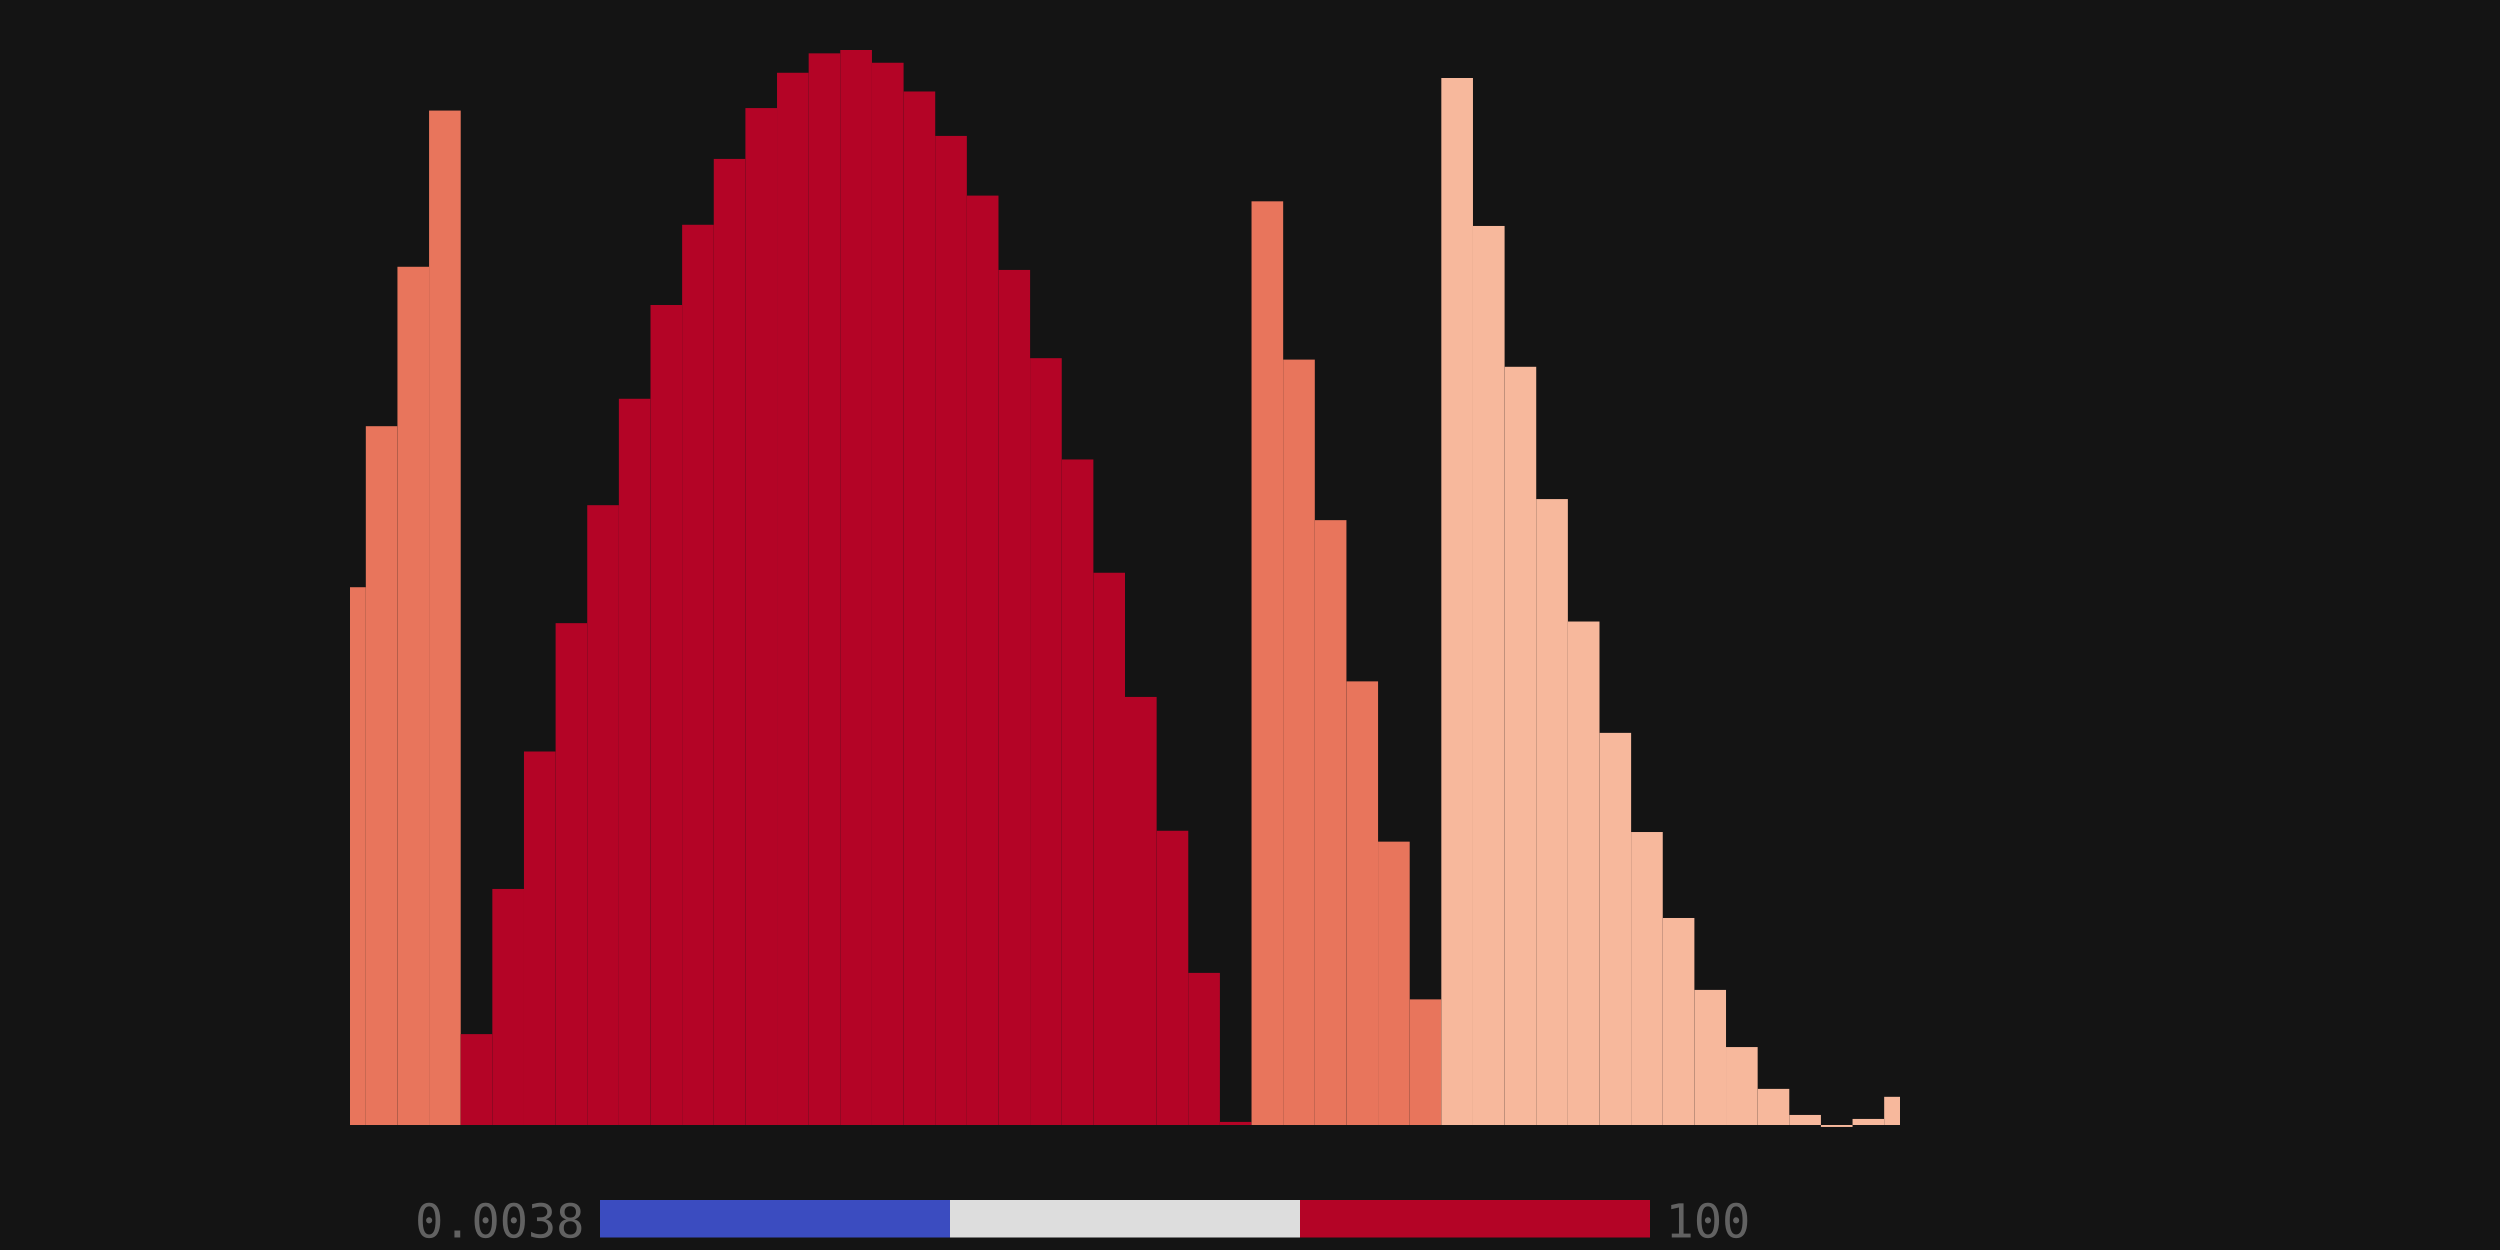
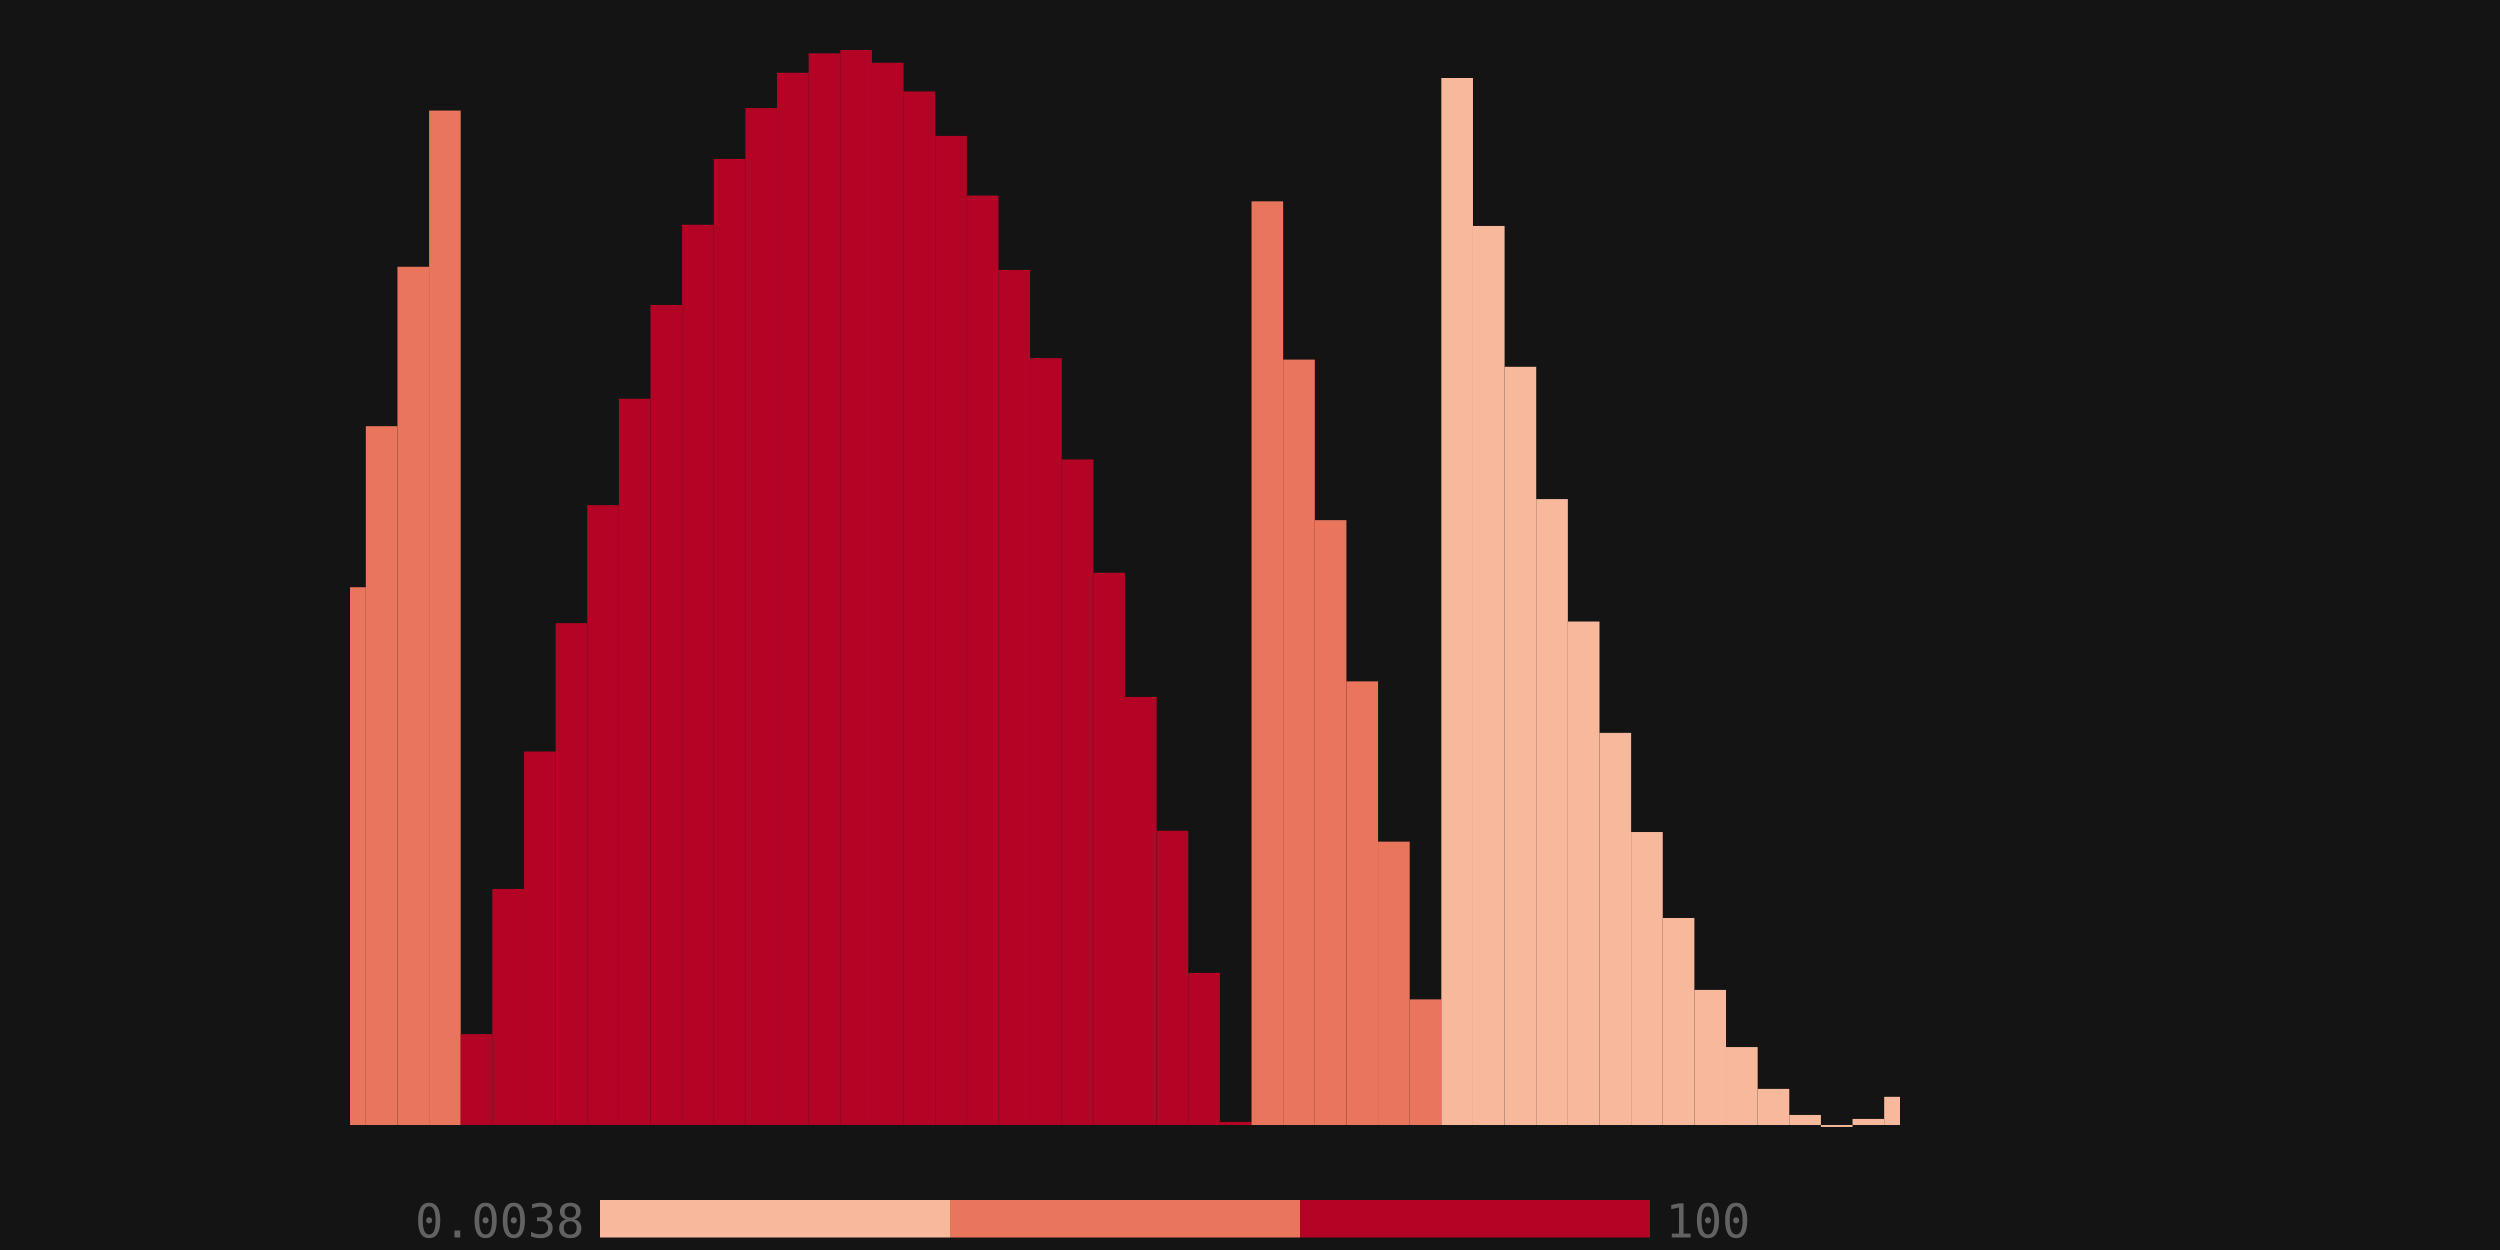
<svg xmlns="http://www.w3.org/2000/svg" viewBox="0 0 640 320" width="640" height="320">
  <rect width="100%" height="100%" fill="#141414" />
  <text x="149.6" y="316.8" text-anchor="end" font-size="12" font-family="monospace" fill="#626262">0.0038</text>
-   <rect x="153.6" y="307.2" width="89.6" height="9.6" fill="#3b4cc0" />
-   <rect x="243.2" y="307.2" width="89.6" height="9.6" fill="#dddddd" />
+   <rect x="153.6" y="307.2" width="89.6" height="9.6" fill="#f7b89c" />
+   <rect x="243.2" y="307.2" width="89.6" height="9.6" fill="#e8755c" />
  <rect x="332.8" y="307.2" width="89.6" height="9.6" fill="#b40426" />
  <text x="426.4" y="316.8" text-anchor="start" font-size="12" font-family="monospace" fill="#626262">100</text>
  <rect x="89.6" y="150.328" width="4.049" height="137.672" fill="#e8755c" />
  <rect x="93.649" y="109.106" width="8.098" height="178.894" fill="#e8755c" />
  <rect x="101.747" y="68.296" width="8.098" height="219.704" fill="#e8755c" />
  <rect x="109.845" y="28.306" width="8.098" height="259.694" fill="#e8755c" />
  <rect x="117.943" y="264.735" width="8.098" height="23.265" fill="#b40426" />
  <rect x="126.041" y="227.571" width="8.098" height="60.429" fill="#b40426" />
  <rect x="134.139" y="192.385" width="8.098" height="95.615" fill="#b40426" />
  <rect x="142.237" y="159.528" width="8.098" height="128.472" fill="#b40426" />
  <rect x="150.335" y="129.329" width="8.098" height="158.671" fill="#b40426" />
  <rect x="158.433" y="102.089" width="8.098" height="185.911" fill="#b40426" />
  <rect x="166.531" y="78.081" width="8.098" height="209.919" fill="#b40426" />
  <rect x="174.629" y="57.545" width="8.098" height="230.455" fill="#b40426" />
  <rect x="182.727" y="40.685" width="8.098" height="247.315" fill="#b40426" />
  <rect x="190.824" y="27.671" width="8.098" height="260.329" fill="#b40426" />
  <rect x="198.922" y="18.632" width="8.098" height="269.368" fill="#b40426" />
  <rect x="207.02" y="13.658" width="8.098" height="274.342" fill="#b40426" />
  <rect x="215.118" y="12.8" width="8.098" height="275.2" fill="#b40426" />
  <rect x="223.216" y="16.066" width="8.098" height="271.934" fill="#b40426" />
  <rect x="231.314" y="23.422" width="8.098" height="264.578" fill="#b40426" />
  <rect x="239.412" y="34.797" width="8.098" height="253.203" fill="#b40426" />
  <rect x="247.51" y="50.075" width="8.098" height="237.925" fill="#b40426" />
  <rect x="255.608" y="69.105" width="8.098" height="218.895" fill="#b40426" />
  <rect x="263.706" y="91.697" width="8.098" height="196.303" fill="#b40426" />
  <rect x="271.804" y="117.623" width="8.098" height="170.377" fill="#b40426" />
  <rect x="279.902" y="146.626" width="8.098" height="141.374" fill="#b40426" />
  <rect x="288" y="178.416" width="8.098" height="109.584" fill="#b40426" />
  <rect x="296.098" y="212.675" width="8.098" height="75.325" fill="#b40426" />
  <rect x="304.196" y="249.061" width="8.098" height="38.939" fill="#b40426" />
  <rect x="312.294" y="287.21" width="8.098" height="0.79" fill="#b40426" />
  <rect x="320.392" y="51.541" width="8.098" height="236.459" fill="#e8755c" />
  <rect x="328.49" y="92.059" width="8.098" height="195.941" fill="#e8755c" />
  <rect x="336.588" y="133.159" width="8.098" height="154.841" fill="#e8755c" />
  <rect x="344.686" y="174.431" width="8.098" height="113.569" fill="#e8755c" />
  <rect x="352.784" y="215.462" width="8.098" height="72.538" fill="#e8755c" />
  <rect x="360.882" y="255.842" width="8.098" height="32.158" fill="#e8755c" />
  <rect x="368.98" y="19.968" width="8.098" height="268.032" fill="#f7b89c" />
  <rect x="377.078" y="57.846" width="8.098" height="230.154" fill="#f7b89c" />
  <rect x="385.176" y="93.899" width="8.098" height="194.101" fill="#f7b89c" />
  <rect x="393.273" y="127.766" width="8.098" height="160.234" fill="#f7b89c" />
  <rect x="401.371" y="159.109" width="8.098" height="128.891" fill="#f7b89c" />
  <rect x="409.469" y="187.614" width="8.098" height="100.386" fill="#f7b89c" />
  <rect x="417.567" y="212.998" width="8.098" height="75.002" fill="#f7b89c" />
  <rect x="425.665" y="235.005" width="8.098" height="52.995" fill="#f7b89c" />
  <rect x="433.763" y="253.416" width="8.098" height="34.584" fill="#f7b89c" />
  <rect x="441.861" y="268.048" width="8.098" height="19.952" fill="#f7b89c" />
  <rect x="449.959" y="278.754" width="8.098" height="9.246" fill="#f7b89c" />
  <rect x="458.057" y="285.427" width="8.098" height="2.573" fill="#f7b89c" />
  <rect x="466.155" y="288" width="8.098" height="0.5" fill="#f7b89c" />
  <rect x="474.253" y="286.448" width="8.098" height="1.552" fill="#f7b89c" />
  <rect x="482.351" y="280.786" width="4.049" height="7.214" fill="#f7b89c" />
</svg>
